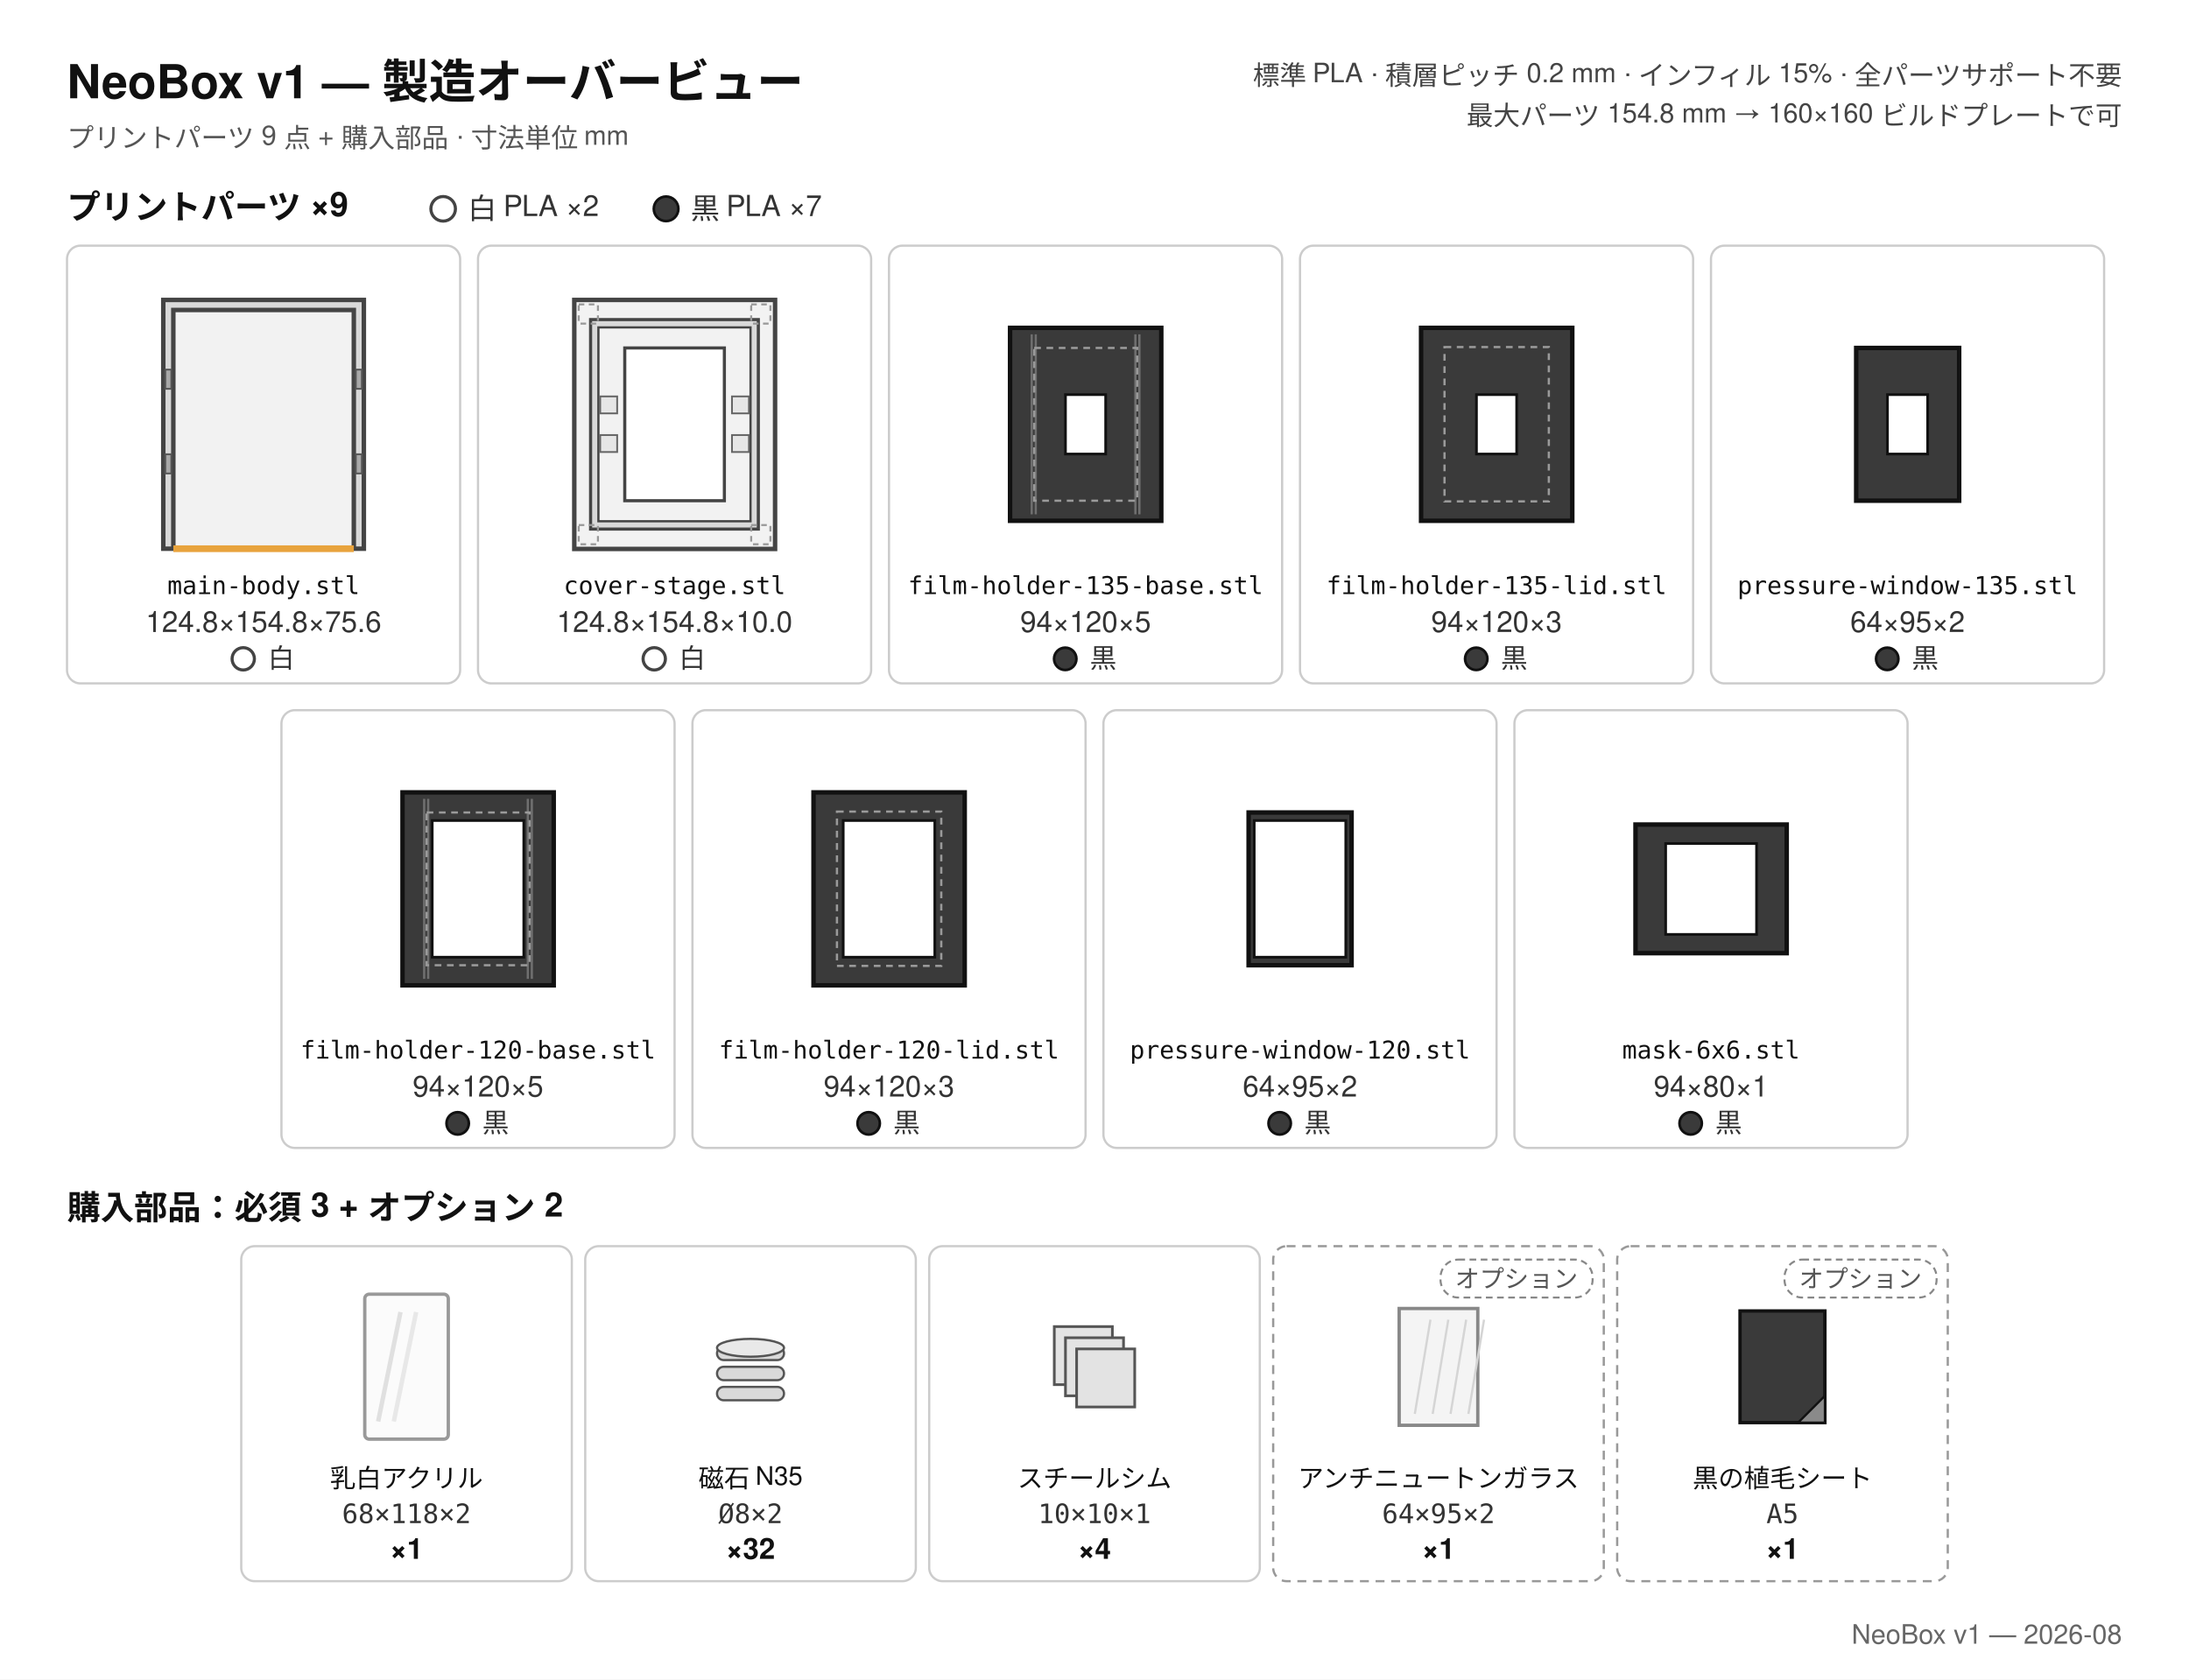
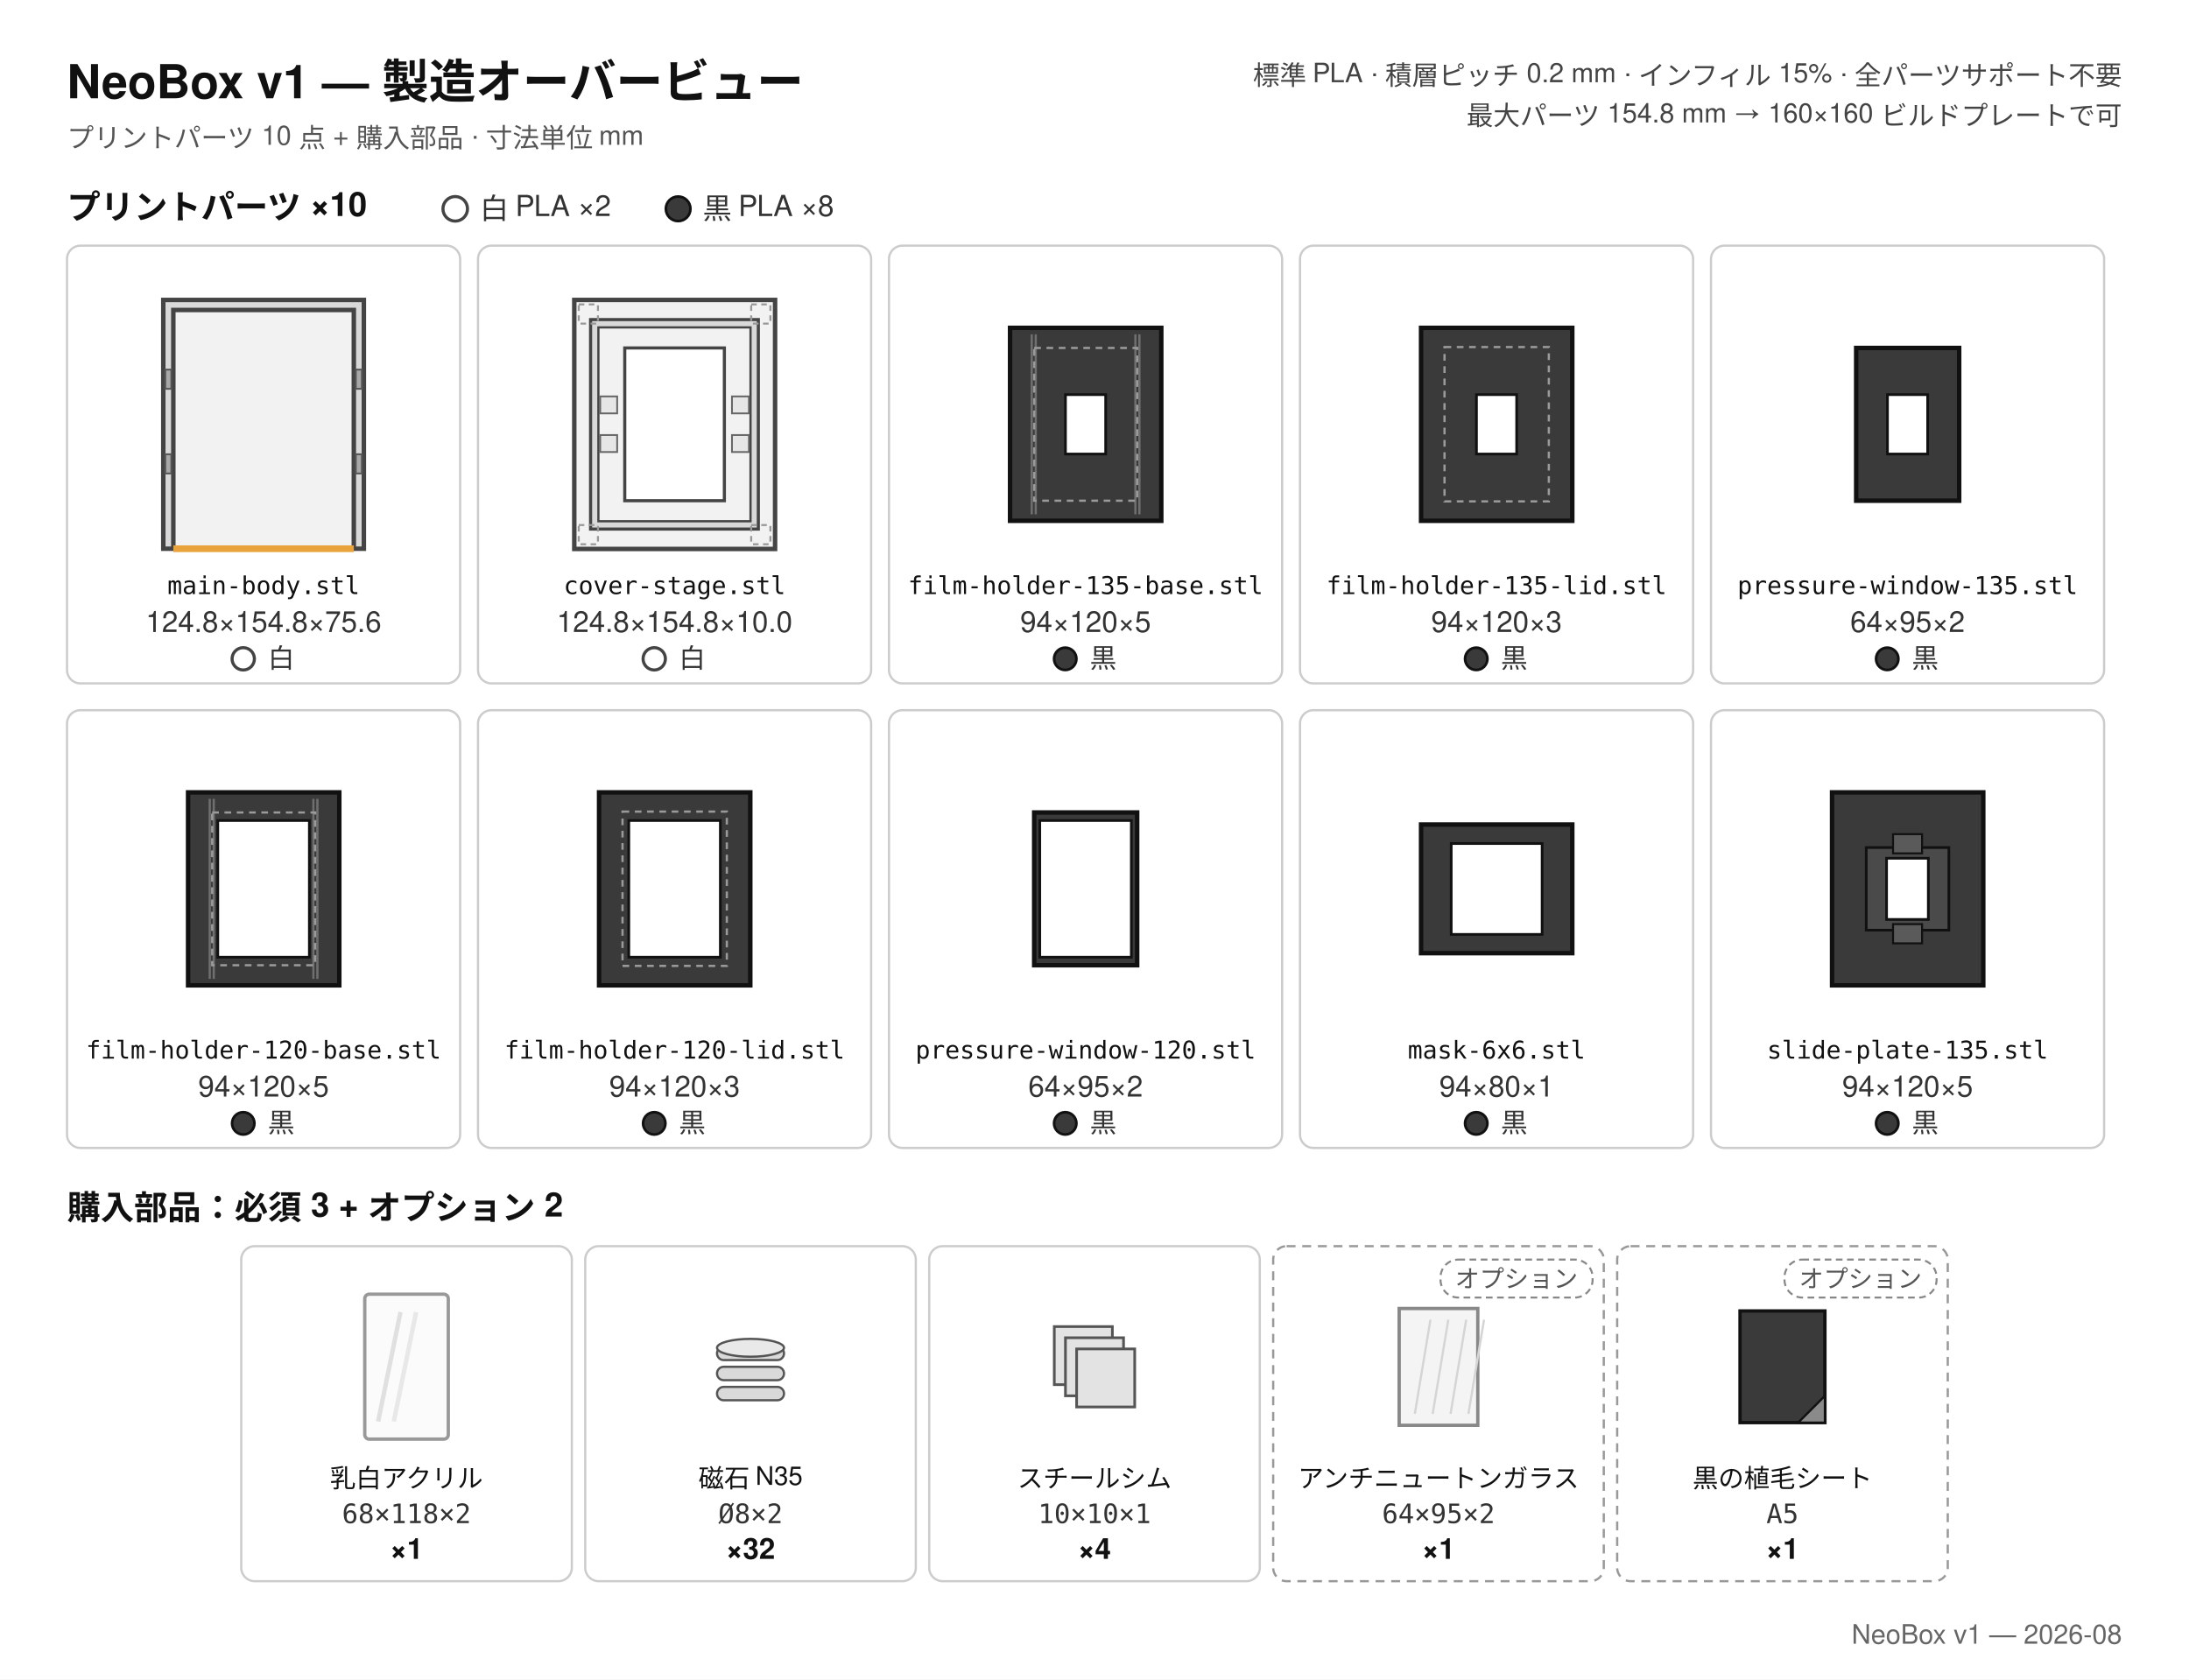
<svg xmlns="http://www.w3.org/2000/svg" width="980" height="752" viewBox="0 0 980 752">
  <rect x="0.0" y="0.0" width="980.0" height="752.0" fill="#fff" />
  <text x="30.0" y="44.0" font-family="Helvetica, Arial, sans-serif" font-size="21" fill="#111" text-anchor="start" font-weight="bold">NeoBox v1 — 製造オーバービュー</text>
-   <text x="30.0" y="66.0" font-family="Helvetica, Arial, sans-serif" font-size="12" fill="#555" text-anchor="start">プリントパーツ 9 点 + 購入部品 · 寸法単位 mm</text>
+   <text x="30.0" y="66.0" font-family="Helvetica, Arial, sans-serif" font-size="12" fill="#555" text-anchor="start">プリントパーツ 10 点 + 購入部品 · 寸法単位 mm</text>
  <text x="950.0" y="38.0" font-family="Helvetica, Arial, sans-serif" font-size="12" fill="#444" text-anchor="end">標準 PLA · 積層ピッチ 0.2 mm · インフィル 15% · 全パーツサポート不要</text>
  <text x="950.0" y="56.0" font-family="Helvetica, Arial, sans-serif" font-size="12" fill="#444" text-anchor="end">最大パーツ 154.8 mm → 160×160 ビルドプレートで可</text>
-   <text x="30.0" y="98.0" font-family="Helvetica, Arial, sans-serif" font-size="15" fill="#111" text-anchor="start" font-weight="bold">プリントパーツ ×9</text>
-   <circle cx="198.4" cy="93.5" r="5.5" fill="#fff" stroke="#444" stroke-width="1.4" />
-   <text x="209.4" y="98.0" font-family="Helvetica, Arial, sans-serif" font-size="13" fill="#333" text-anchor="start">白 PLA ×2</text>
-   <circle cx="298.2" cy="93.5" r="5.5" fill="#3a3a3a" stroke="#111" stroke-width="1.2" />
-   <text x="309.2" y="98.0" font-family="Helvetica, Arial, sans-serif" font-size="13" fill="#333" text-anchor="start">黒 PLA ×7</text>
+   <text x="30.0" y="98.0" font-family="Helvetica, Arial, sans-serif" font-size="15" fill="#111" text-anchor="start" font-weight="bold">プリントパーツ ×10</text>
+   <circle cx="203.8" cy="93.5" r="5.5" fill="#fff" stroke="#444" stroke-width="1.4" />
+   <text x="214.8" y="98.0" font-family="Helvetica, Arial, sans-serif" font-size="13" fill="#333" text-anchor="start">白 PLA ×2</text>
+   <circle cx="303.6" cy="93.5" r="5.5" fill="#3a3a3a" stroke="#111" stroke-width="1.2" />
+   <text x="314.6" y="98.0" font-family="Helvetica, Arial, sans-serif" font-size="13" fill="#333" text-anchor="start">黒 PLA ×8</text>
  <rect x="30.0" y="110.0" width="176.0" height="196.0" fill="#fff" stroke="#ccc" stroke-width="1" rx="6" />
  <rect x="73.1" y="134.3" width="89.9" height="111.5" fill="#f2f2f2" stroke="#444" stroke-width="1" />
  <path d="M 73.1 245.7 L 73.1 134.3 L 162.9 134.3 L 162.9 245.7 L 158.4 245.7 L 158.4 138.8 L 77.6 138.8 L 77.6 245.7 Z" fill="#d9d9d9" stroke="#444" stroke-width="2" />
  <rect x="74.0" y="165.5" width="2.7" height="8.6" fill="#a8a8a8" stroke="#555" stroke-width="0.8" />
  <rect x="159.3" y="165.5" width="2.7" height="8.6" fill="#a8a8a8" stroke="#555" stroke-width="0.8" />
  <rect x="74.0" y="203.4" width="2.7" height="8.6" fill="#a8a8a8" stroke="#555" stroke-width="0.8" />
  <rect x="159.3" y="203.4" width="2.7" height="8.6" fill="#a8a8a8" stroke="#555" stroke-width="0.8" />
  <line x1="77.6" y1="245.7" x2="158.4" y2="245.7" stroke="#e8a33d" stroke-width="3" />
  <text x="118.0" y="266.0" font-family="Menlo, Consolas, monospace" font-size="11" fill="#111" text-anchor="middle">main-body.stl</text>
  <text x="118.0" y="283.0" font-family="Helvetica, Arial, sans-serif" font-size="13" fill="#333" text-anchor="middle">124.8×154.8×75.6</text>
  <circle cx="108.9" cy="295.0" r="5" fill="#fff" stroke="#444" stroke-width="1.4" />
  <text x="119.9" y="299.0" font-family="Helvetica, Arial, sans-serif" font-size="12" fill="#333" text-anchor="start">白</text>
  <rect x="214.0" y="110.0" width="176.0" height="196.0" fill="#fff" stroke="#ccc" stroke-width="1" rx="6" />
  <rect x="257.1" y="134.3" width="89.9" height="111.5" fill="#f2f2f2" stroke="#444" stroke-width="2" />
  <rect x="264.4" y="143.1" width="75.1" height="93.8" fill="#d9d9d9" stroke="#444" stroke-width="1.4" />
  <rect x="267.9" y="146.6" width="68.1" height="86.8" fill="#f2f2f2" stroke="#444" stroke-width="1" />
  <rect x="279.7" y="155.8" width="44.6" height="68.4" fill="#fff" stroke="#444" stroke-width="1.4" />
  <rect x="268.7" y="177.5" width="7.6" height="7.6" fill="#e6e6e6" stroke="#666" stroke-width="0.8" />
  <rect x="268.7" y="194.8" width="7.6" height="7.6" fill="#e6e6e6" stroke="#666" stroke-width="0.8" />
  <rect x="327.7" y="177.5" width="7.6" height="7.6" fill="#e6e6e6" stroke="#666" stroke-width="0.8" />
  <rect x="327.7" y="194.8" width="7.6" height="7.6" fill="#e6e6e6" stroke="#666" stroke-width="0.8" />
  <rect x="259.1" y="136.3" width="8.6" height="8.6" fill="none" stroke="#999" stroke-width="0.9" stroke-dasharray="2.5,2" />
  <rect x="259.1" y="235.1" width="8.6" height="8.6" fill="none" stroke="#999" stroke-width="0.9" stroke-dasharray="2.5,2" />
  <rect x="336.3" y="136.3" width="8.6" height="8.6" fill="none" stroke="#999" stroke-width="0.9" stroke-dasharray="2.5,2" />
  <rect x="336.3" y="235.1" width="8.6" height="8.6" fill="none" stroke="#999" stroke-width="0.9" stroke-dasharray="2.5,2" />
  <text x="302.0" y="266.0" font-family="Menlo, Consolas, monospace" font-size="11" fill="#111" text-anchor="middle">cover-stage.stl</text>
  <text x="302.0" y="283.0" font-family="Helvetica, Arial, sans-serif" font-size="13" fill="#333" text-anchor="middle">124.8×154.8×10.0</text>
  <circle cx="292.9" cy="295.0" r="5" fill="#fff" stroke="#444" stroke-width="1.4" />
  <text x="303.9" y="299.0" font-family="Helvetica, Arial, sans-serif" font-size="12" fill="#333" text-anchor="start">白</text>
  <rect x="398.0" y="110.0" width="176.0" height="196.0" fill="#fff" stroke="#ccc" stroke-width="1" rx="6" />
  <rect x="452.2" y="146.8" width="67.7" height="86.4" fill="#3a3a3a" stroke="#111" stroke-width="2" />
  <line x1="463.7" y1="149.7" x2="463.7" y2="230.3" stroke="#6f6f6f" stroke-width="1" />
  <line x1="461.9" y1="149.7" x2="461.9" y2="230.3" stroke="#6f6f6f" stroke-width="1" />
  <line x1="508.3" y1="149.7" x2="508.3" y2="230.3" stroke="#6f6f6f" stroke-width="1" />
  <line x1="510.1" y1="149.7" x2="510.1" y2="230.3" stroke="#6f6f6f" stroke-width="1" />
  <rect x="463.0" y="155.8" width="46.1" height="68.4" fill="none" stroke="#9a9a9a" stroke-width="1" stroke-dasharray="3,2.5" />
  <rect x="477.0" y="176.7" width="18.0" height="26.6" fill="#fff" stroke="#111" stroke-width="1.2" />
  <text x="486.0" y="266.0" font-family="Menlo, Consolas, monospace" font-size="11" fill="#111" text-anchor="middle">film-holder-135-base.stl</text>
  <text x="486.0" y="283.0" font-family="Helvetica, Arial, sans-serif" font-size="13" fill="#333" text-anchor="middle">94×120×5</text>
  <circle cx="476.9" cy="295.0" r="5" fill="#3a3a3a" stroke="#111" stroke-width="1.2" />
  <text x="487.9" y="299.0" font-family="Helvetica, Arial, sans-serif" font-size="12" fill="#333" text-anchor="start">黒</text>
  <rect x="582.0" y="110.0" width="176.0" height="196.0" fill="#fff" stroke="#ccc" stroke-width="1" rx="6" />
  <rect x="636.2" y="146.8" width="67.7" height="86.4" fill="#3a3a3a" stroke="#111" stroke-width="2" />
  <rect x="646.7" y="155.4" width="46.7" height="69.1" fill="none" stroke="#9a9a9a" stroke-width="1" stroke-dasharray="3,2.5" />
  <rect x="661.0" y="176.7" width="18.0" height="26.6" fill="#fff" stroke="#111" stroke-width="1.2" />
  <text x="670.0" y="266.0" font-family="Menlo, Consolas, monospace" font-size="11" fill="#111" text-anchor="middle">film-holder-135-lid.stl</text>
  <text x="670.0" y="283.0" font-family="Helvetica, Arial, sans-serif" font-size="13" fill="#333" text-anchor="middle">94×120×3</text>
  <circle cx="660.9" cy="295.0" r="5" fill="#3a3a3a" stroke="#111" stroke-width="1.2" />
  <text x="671.9" y="299.0" font-family="Helvetica, Arial, sans-serif" font-size="12" fill="#333" text-anchor="start">黒</text>
  <rect x="766.0" y="110.0" width="176.0" height="196.0" fill="#fff" stroke="#ccc" stroke-width="1" rx="6" />
  <rect x="831.0" y="155.8" width="46.1" height="68.4" fill="#3a3a3a" stroke="#111" stroke-width="2" />
  <rect x="845.0" y="176.7" width="18.0" height="26.6" fill="#fff" stroke="#111" stroke-width="1.2" />
  <text x="854.0" y="266.0" font-family="Menlo, Consolas, monospace" font-size="11" fill="#111" text-anchor="middle">pressure-window-135.stl</text>
  <text x="854.0" y="283.0" font-family="Helvetica, Arial, sans-serif" font-size="13" fill="#333" text-anchor="middle">64×95×2</text>
  <circle cx="844.9" cy="295.0" r="5" fill="#3a3a3a" stroke="#111" stroke-width="1.2" />
  <text x="855.9" y="299.0" font-family="Helvetica, Arial, sans-serif" font-size="12" fill="#333" text-anchor="start">黒</text>
-   <rect x="126.0" y="318.0" width="176.0" height="196.0" fill="#fff" stroke="#ccc" stroke-width="1" rx="6" />
-   <rect x="180.2" y="354.8" width="67.7" height="86.4" fill="#3a3a3a" stroke="#111" stroke-width="2" />
-   <line x1="191.7" y1="357.7" x2="191.7" y2="438.3" stroke="#6f6f6f" stroke-width="1" />
-   <line x1="189.9" y1="357.7" x2="189.9" y2="438.3" stroke="#6f6f6f" stroke-width="1" />
-   <line x1="236.3" y1="357.7" x2="236.3" y2="438.3" stroke="#6f6f6f" stroke-width="1" />
-   <line x1="238.1" y1="357.7" x2="238.1" y2="438.3" stroke="#6f6f6f" stroke-width="1" />
-   <rect x="191.0" y="363.8" width="46.1" height="68.4" fill="none" stroke="#9a9a9a" stroke-width="1" stroke-dasharray="3,2.5" />
-   <rect x="193.5" y="367.4" width="41.0" height="61.2" fill="#fff" stroke="#111" stroke-width="1.2" />
-   <text x="214.0" y="474.0" font-family="Menlo, Consolas, monospace" font-size="11" fill="#111" text-anchor="middle">film-holder-120-base.stl</text>
-   <text x="214.0" y="491.0" font-family="Helvetica, Arial, sans-serif" font-size="13" fill="#333" text-anchor="middle">94×120×5</text>
-   <circle cx="204.9" cy="503.0" r="5" fill="#3a3a3a" stroke="#111" stroke-width="1.2" />
-   <text x="215.9" y="507.0" font-family="Helvetica, Arial, sans-serif" font-size="12" fill="#333" text-anchor="start">黒</text>
-   <rect x="310.0" y="318.0" width="176.0" height="196.0" fill="#fff" stroke="#ccc" stroke-width="1" rx="6" />
-   <rect x="364.2" y="354.8" width="67.7" height="86.4" fill="#3a3a3a" stroke="#111" stroke-width="2" />
-   <rect x="374.7" y="363.4" width="46.7" height="69.1" fill="none" stroke="#9a9a9a" stroke-width="1" stroke-dasharray="3,2.5" />
-   <rect x="377.5" y="367.4" width="41.0" height="61.2" fill="#fff" stroke="#111" stroke-width="1.2" />
-   <text x="398.0" y="474.0" font-family="Menlo, Consolas, monospace" font-size="11" fill="#111" text-anchor="middle">film-holder-120-lid.stl</text>
-   <text x="398.0" y="491.0" font-family="Helvetica, Arial, sans-serif" font-size="13" fill="#333" text-anchor="middle">94×120×3</text>
-   <circle cx="388.9" cy="503.0" r="5" fill="#3a3a3a" stroke="#111" stroke-width="1.2" />
-   <text x="399.9" y="507.0" font-family="Helvetica, Arial, sans-serif" font-size="12" fill="#333" text-anchor="start">黒</text>
-   <rect x="494.0" y="318.0" width="176.0" height="196.0" fill="#fff" stroke="#ccc" stroke-width="1" rx="6" />
-   <rect x="559.0" y="363.8" width="46.1" height="68.4" fill="#3a3a3a" stroke="#111" stroke-width="2" />
-   <rect x="561.5" y="367.4" width="41.0" height="61.2" fill="#fff" stroke="#111" stroke-width="1.2" />
-   <text x="582.0" y="474.0" font-family="Menlo, Consolas, monospace" font-size="11" fill="#111" text-anchor="middle">pressure-window-120.stl</text>
-   <text x="582.0" y="491.0" font-family="Helvetica, Arial, sans-serif" font-size="13" fill="#333" text-anchor="middle">64×95×2</text>
-   <circle cx="572.9" cy="503.0" r="5" fill="#3a3a3a" stroke="#111" stroke-width="1.2" />
-   <text x="583.9" y="507.0" font-family="Helvetica, Arial, sans-serif" font-size="12" fill="#333" text-anchor="start">黒</text>
-   <rect x="678.0" y="318.0" width="176.0" height="196.0" fill="#fff" stroke="#ccc" stroke-width="1" rx="6" />
-   <rect x="732.2" y="369.2" width="67.7" height="57.6" fill="#3a3a3a" stroke="#111" stroke-width="2" />
-   <rect x="745.7" y="377.7" width="40.7" height="40.7" fill="#fff" stroke="#111" stroke-width="1.2" />
-   <text x="766.0" y="474.0" font-family="Menlo, Consolas, monospace" font-size="11" fill="#111" text-anchor="middle">mask-6x6.stl</text>
-   <text x="766.0" y="491.0" font-family="Helvetica, Arial, sans-serif" font-size="13" fill="#333" text-anchor="middle">94×80×1</text>
-   <circle cx="756.9" cy="503.0" r="5" fill="#3a3a3a" stroke="#111" stroke-width="1.2" />
-   <text x="767.9" y="507.0" font-family="Helvetica, Arial, sans-serif" font-size="12" fill="#333" text-anchor="start">黒</text>
+   <rect x="30.0" y="318.0" width="176.0" height="196.0" fill="#fff" stroke="#ccc" stroke-width="1" rx="6" />
+   <rect x="84.2" y="354.8" width="67.7" height="86.4" fill="#3a3a3a" stroke="#111" stroke-width="2" />
+   <line x1="95.7" y1="357.7" x2="95.7" y2="438.3" stroke="#6f6f6f" stroke-width="1" />
+   <line x1="93.9" y1="357.7" x2="93.9" y2="438.3" stroke="#6f6f6f" stroke-width="1" />
+   <line x1="140.3" y1="357.7" x2="140.3" y2="438.3" stroke="#6f6f6f" stroke-width="1" />
+   <line x1="142.1" y1="357.7" x2="142.1" y2="438.3" stroke="#6f6f6f" stroke-width="1" />
+   <rect x="95.0" y="363.8" width="46.1" height="68.4" fill="none" stroke="#9a9a9a" stroke-width="1" stroke-dasharray="3,2.5" />
+   <rect x="97.5" y="367.4" width="41.0" height="61.2" fill="#fff" stroke="#111" stroke-width="1.2" />
+   <text x="118.0" y="474.0" font-family="Menlo, Consolas, monospace" font-size="11" fill="#111" text-anchor="middle">film-holder-120-base.stl</text>
+   <text x="118.0" y="491.0" font-family="Helvetica, Arial, sans-serif" font-size="13" fill="#333" text-anchor="middle">94×120×5</text>
+   <circle cx="108.9" cy="503.0" r="5" fill="#3a3a3a" stroke="#111" stroke-width="1.2" />
+   <text x="119.9" y="507.0" font-family="Helvetica, Arial, sans-serif" font-size="12" fill="#333" text-anchor="start">黒</text>
+   <rect x="214.0" y="318.0" width="176.0" height="196.0" fill="#fff" stroke="#ccc" stroke-width="1" rx="6" />
+   <rect x="268.2" y="354.8" width="67.7" height="86.4" fill="#3a3a3a" stroke="#111" stroke-width="2" />
+   <rect x="278.7" y="363.4" width="46.7" height="69.1" fill="none" stroke="#9a9a9a" stroke-width="1" stroke-dasharray="3,2.5" />
+   <rect x="281.5" y="367.4" width="41.0" height="61.2" fill="#fff" stroke="#111" stroke-width="1.2" />
+   <text x="302.0" y="474.0" font-family="Menlo, Consolas, monospace" font-size="11" fill="#111" text-anchor="middle">film-holder-120-lid.stl</text>
+   <text x="302.0" y="491.0" font-family="Helvetica, Arial, sans-serif" font-size="13" fill="#333" text-anchor="middle">94×120×3</text>
+   <circle cx="292.9" cy="503.0" r="5" fill="#3a3a3a" stroke="#111" stroke-width="1.2" />
+   <text x="303.9" y="507.0" font-family="Helvetica, Arial, sans-serif" font-size="12" fill="#333" text-anchor="start">黒</text>
+   <rect x="398.0" y="318.0" width="176.0" height="196.0" fill="#fff" stroke="#ccc" stroke-width="1" rx="6" />
+   <rect x="463.0" y="363.8" width="46.1" height="68.4" fill="#3a3a3a" stroke="#111" stroke-width="2" />
+   <rect x="465.5" y="367.4" width="41.0" height="61.2" fill="#fff" stroke="#111" stroke-width="1.2" />
+   <text x="486.0" y="474.0" font-family="Menlo, Consolas, monospace" font-size="11" fill="#111" text-anchor="middle">pressure-window-120.stl</text>
+   <text x="486.0" y="491.0" font-family="Helvetica, Arial, sans-serif" font-size="13" fill="#333" text-anchor="middle">64×95×2</text>
+   <circle cx="476.9" cy="503.0" r="5" fill="#3a3a3a" stroke="#111" stroke-width="1.2" />
+   <text x="487.9" y="507.0" font-family="Helvetica, Arial, sans-serif" font-size="12" fill="#333" text-anchor="start">黒</text>
+   <rect x="582.0" y="318.0" width="176.0" height="196.0" fill="#fff" stroke="#ccc" stroke-width="1" rx="6" />
+   <rect x="636.2" y="369.2" width="67.7" height="57.6" fill="#3a3a3a" stroke="#111" stroke-width="2" />
+   <rect x="649.7" y="377.7" width="40.7" height="40.7" fill="#fff" stroke="#111" stroke-width="1.2" />
+   <text x="670.0" y="474.0" font-family="Menlo, Consolas, monospace" font-size="11" fill="#111" text-anchor="middle">mask-6x6.stl</text>
+   <text x="670.0" y="491.0" font-family="Helvetica, Arial, sans-serif" font-size="13" fill="#333" text-anchor="middle">94×80×1</text>
+   <circle cx="660.9" cy="503.0" r="5" fill="#3a3a3a" stroke="#111" stroke-width="1.2" />
+   <text x="671.9" y="507.0" font-family="Helvetica, Arial, sans-serif" font-size="12" fill="#333" text-anchor="start">黒</text>
+   <rect x="766.0" y="318.0" width="176.0" height="196.0" fill="#fff" stroke="#ccc" stroke-width="1" rx="6" />
+   <rect x="820.2" y="354.8" width="67.7" height="86.4" fill="#3a3a3a" stroke="#111" stroke-width="2" />
+   <rect x="835.5" y="379.5" width="37.0" height="37.0" fill="#4a4a4a" stroke="#111" stroke-width="1.2" />
+   <rect x="847.5" y="373.5" width="13.0" height="8.6" fill="#5a5a5a" stroke="#111" stroke-width="0.9" />
+   <rect x="847.5" y="413.8" width="13.0" height="8.6" fill="#5a5a5a" stroke="#111" stroke-width="0.9" />
+   <rect x="844.6" y="384.3" width="18.7" height="27.4" fill="#fff" stroke="#111" stroke-width="1.2" />
+   <text x="854.0" y="474.0" font-family="Menlo, Consolas, monospace" font-size="11" fill="#111" text-anchor="middle">slide-plate-135.stl</text>
+   <text x="854.0" y="491.0" font-family="Helvetica, Arial, sans-serif" font-size="13" fill="#333" text-anchor="middle">94×120×5</text>
+   <circle cx="844.9" cy="503.0" r="5" fill="#3a3a3a" stroke="#111" stroke-width="1.2" />
+   <text x="855.9" y="507.0" font-family="Helvetica, Arial, sans-serif" font-size="12" fill="#333" text-anchor="start">黒</text>
  <text x="30.0" y="546.0" font-family="Helvetica, Arial, sans-serif" font-size="15" fill="#111" text-anchor="start" font-weight="bold">購入部品：必須 3 + オプション 2</text>
  <rect x="108.0" y="558.0" width="148.0" height="150.0" fill="#fff" stroke="#ccc" stroke-width="1" rx="6" />
  <rect x="163.3" y="579.5" width="37.4" height="64.9" fill="#fbfbfb" stroke="#999" stroke-width="1.5" rx="2" />
  <line x1="169.3" y1="636.5" x2="179.3" y2="587.5" stroke="#e0e0e0" stroke-width="2" />
  <line x1="176.3" y1="636.5" x2="186.3" y2="587.5" stroke="#e8e8e8" stroke-width="2" />
  <text x="182.0" y="666.0" font-family="Helvetica, Arial, sans-serif" font-size="11.5" fill="#111" text-anchor="middle">乳白アクリル</text>
  <text x="182.0" y="682.0" font-family="Menlo, Consolas, monospace" font-size="12" fill="#333" text-anchor="middle">68×118×2</text>
  <text x="182.0" y="698.0" font-family="Helvetica, Arial, sans-serif" font-size="13" fill="#111" text-anchor="middle" font-weight="bold">×1</text>
  <rect x="262.0" y="558.0" width="148.0" height="150.0" fill="#fff" stroke="#ccc" stroke-width="1" rx="6" />
  <rect x="321.0" y="621.0" width="30.0" height="6.0" fill="#d9d9d9" stroke="#555" stroke-width="1" rx="3" />
  <rect x="321.0" y="612.0" width="30.0" height="6.0" fill="#d9d9d9" stroke="#555" stroke-width="1" rx="3" />
  <rect x="321.0" y="603.0" width="30.0" height="6.0" fill="#d9d9d9" stroke="#555" stroke-width="1" rx="3" />
  <ellipse cx="336.0" cy="603.5" rx="15" ry="4" fill="#e9e9e9" stroke="#555" stroke-width="1" />
  <text x="336.0" y="666.0" font-family="Helvetica, Arial, sans-serif" font-size="11.5" fill="#111" text-anchor="middle">磁石 N35</text>
  <text x="336.0" y="682.0" font-family="Menlo, Consolas, monospace" font-size="12" fill="#333" text-anchor="middle">Ø8×2</text>
  <text x="336.0" y="698.0" font-family="Helvetica, Arial, sans-serif" font-size="13" fill="#111" text-anchor="middle" font-weight="bold">×32</text>
  <rect x="416.0" y="558.0" width="148.0" height="150.0" fill="#fff" stroke="#ccc" stroke-width="1" rx="6" />
  <rect x="472.0" y="594.0" width="26.0" height="26.0" fill="#e3e3e3" stroke="#555" stroke-width="1.2" />
  <rect x="477.0" y="599.0" width="26.0" height="26.0" fill="#e3e3e3" stroke="#555" stroke-width="1.2" />
  <rect x="482.0" y="604.0" width="26.0" height="26.0" fill="#e3e3e3" stroke="#555" stroke-width="1.2" />
  <text x="490.0" y="666.0" font-family="Helvetica, Arial, sans-serif" font-size="11.5" fill="#111" text-anchor="middle">スチールシム</text>
  <text x="490.0" y="682.0" font-family="Menlo, Consolas, monospace" font-size="12" fill="#333" text-anchor="middle">10×10×1</text>
  <text x="490.0" y="698.0" font-family="Helvetica, Arial, sans-serif" font-size="13" fill="#111" text-anchor="middle" font-weight="bold">×4</text>
  <rect x="570.0" y="558.0" width="148.0" height="150.0" fill="#fff" stroke="#999" stroke-width="1" stroke-dasharray="4,3" rx="6" />
  <rect x="626.4" y="585.9" width="35.2" height="52.3" fill="#f4f4f4" stroke="#888" stroke-width="1.5" />
  <line x1="633.4" y1="633.1" x2="640.4" y2="590.9" stroke="#d5d5d5" stroke-width="1" />
  <line x1="641.4" y1="633.1" x2="648.4" y2="590.9" stroke="#d5d5d5" stroke-width="1" />
  <line x1="649.4" y1="633.1" x2="656.4" y2="590.9" stroke="#d5d5d5" stroke-width="1" />
  <line x1="657.4" y1="633.1" x2="664.4" y2="590.9" stroke="#d5d5d5" stroke-width="1" />
  <rect x="644.9" y="564.0" width="68.1" height="17.0" fill="#fff" stroke="#888" stroke-width="0.9" stroke-dasharray="3,2" rx="8" />
  <text x="678.9" y="576.5" font-family="Helvetica, Arial, sans-serif" font-size="11" fill="#555" text-anchor="middle">オプション</text>
  <text x="644.0" y="666.0" font-family="Helvetica, Arial, sans-serif" font-size="11.5" fill="#111" text-anchor="middle">アンチニュートンガラス</text>
  <text x="644.0" y="682.0" font-family="Menlo, Consolas, monospace" font-size="12" fill="#333" text-anchor="middle">64×95×2</text>
  <text x="644.0" y="698.0" font-family="Helvetica, Arial, sans-serif" font-size="13" fill="#111" text-anchor="middle" font-weight="bold">×1</text>
  <rect x="724.0" y="558.0" width="148.0" height="150.0" fill="#fff" stroke="#999" stroke-width="1" stroke-dasharray="4,3" rx="6" />
  <rect x="779.0" y="587.0" width="38.0" height="50.0" fill="#3a3a3a" stroke="#111" stroke-width="1.5" />
  <path d="M 817.0 625.0 L 817.0 637.0 L 805.0 637.0 Z" fill="#8a8a8a" stroke="#111" stroke-width="1" />
  <rect x="798.9" y="564.0" width="68.1" height="17.0" fill="#fff" stroke="#888" stroke-width="0.9" stroke-dasharray="3,2" rx="8" />
  <text x="832.9" y="576.5" font-family="Helvetica, Arial, sans-serif" font-size="11" fill="#555" text-anchor="middle">オプション</text>
  <text x="798.0" y="666.0" font-family="Helvetica, Arial, sans-serif" font-size="11.5" fill="#111" text-anchor="middle">黒の植毛シート</text>
  <text x="798.0" y="682.0" font-family="Menlo, Consolas, monospace" font-size="12" fill="#333" text-anchor="middle">A5</text>
  <text x="798.0" y="698.0" font-family="Helvetica, Arial, sans-serif" font-size="13" fill="#111" text-anchor="middle" font-weight="bold">×1</text>
  <text x="950.0" y="736.0" font-family="Helvetica, Arial, sans-serif" font-size="12" fill="#666" text-anchor="end">NeoBox v1 — 2026-08</text>
</svg>
